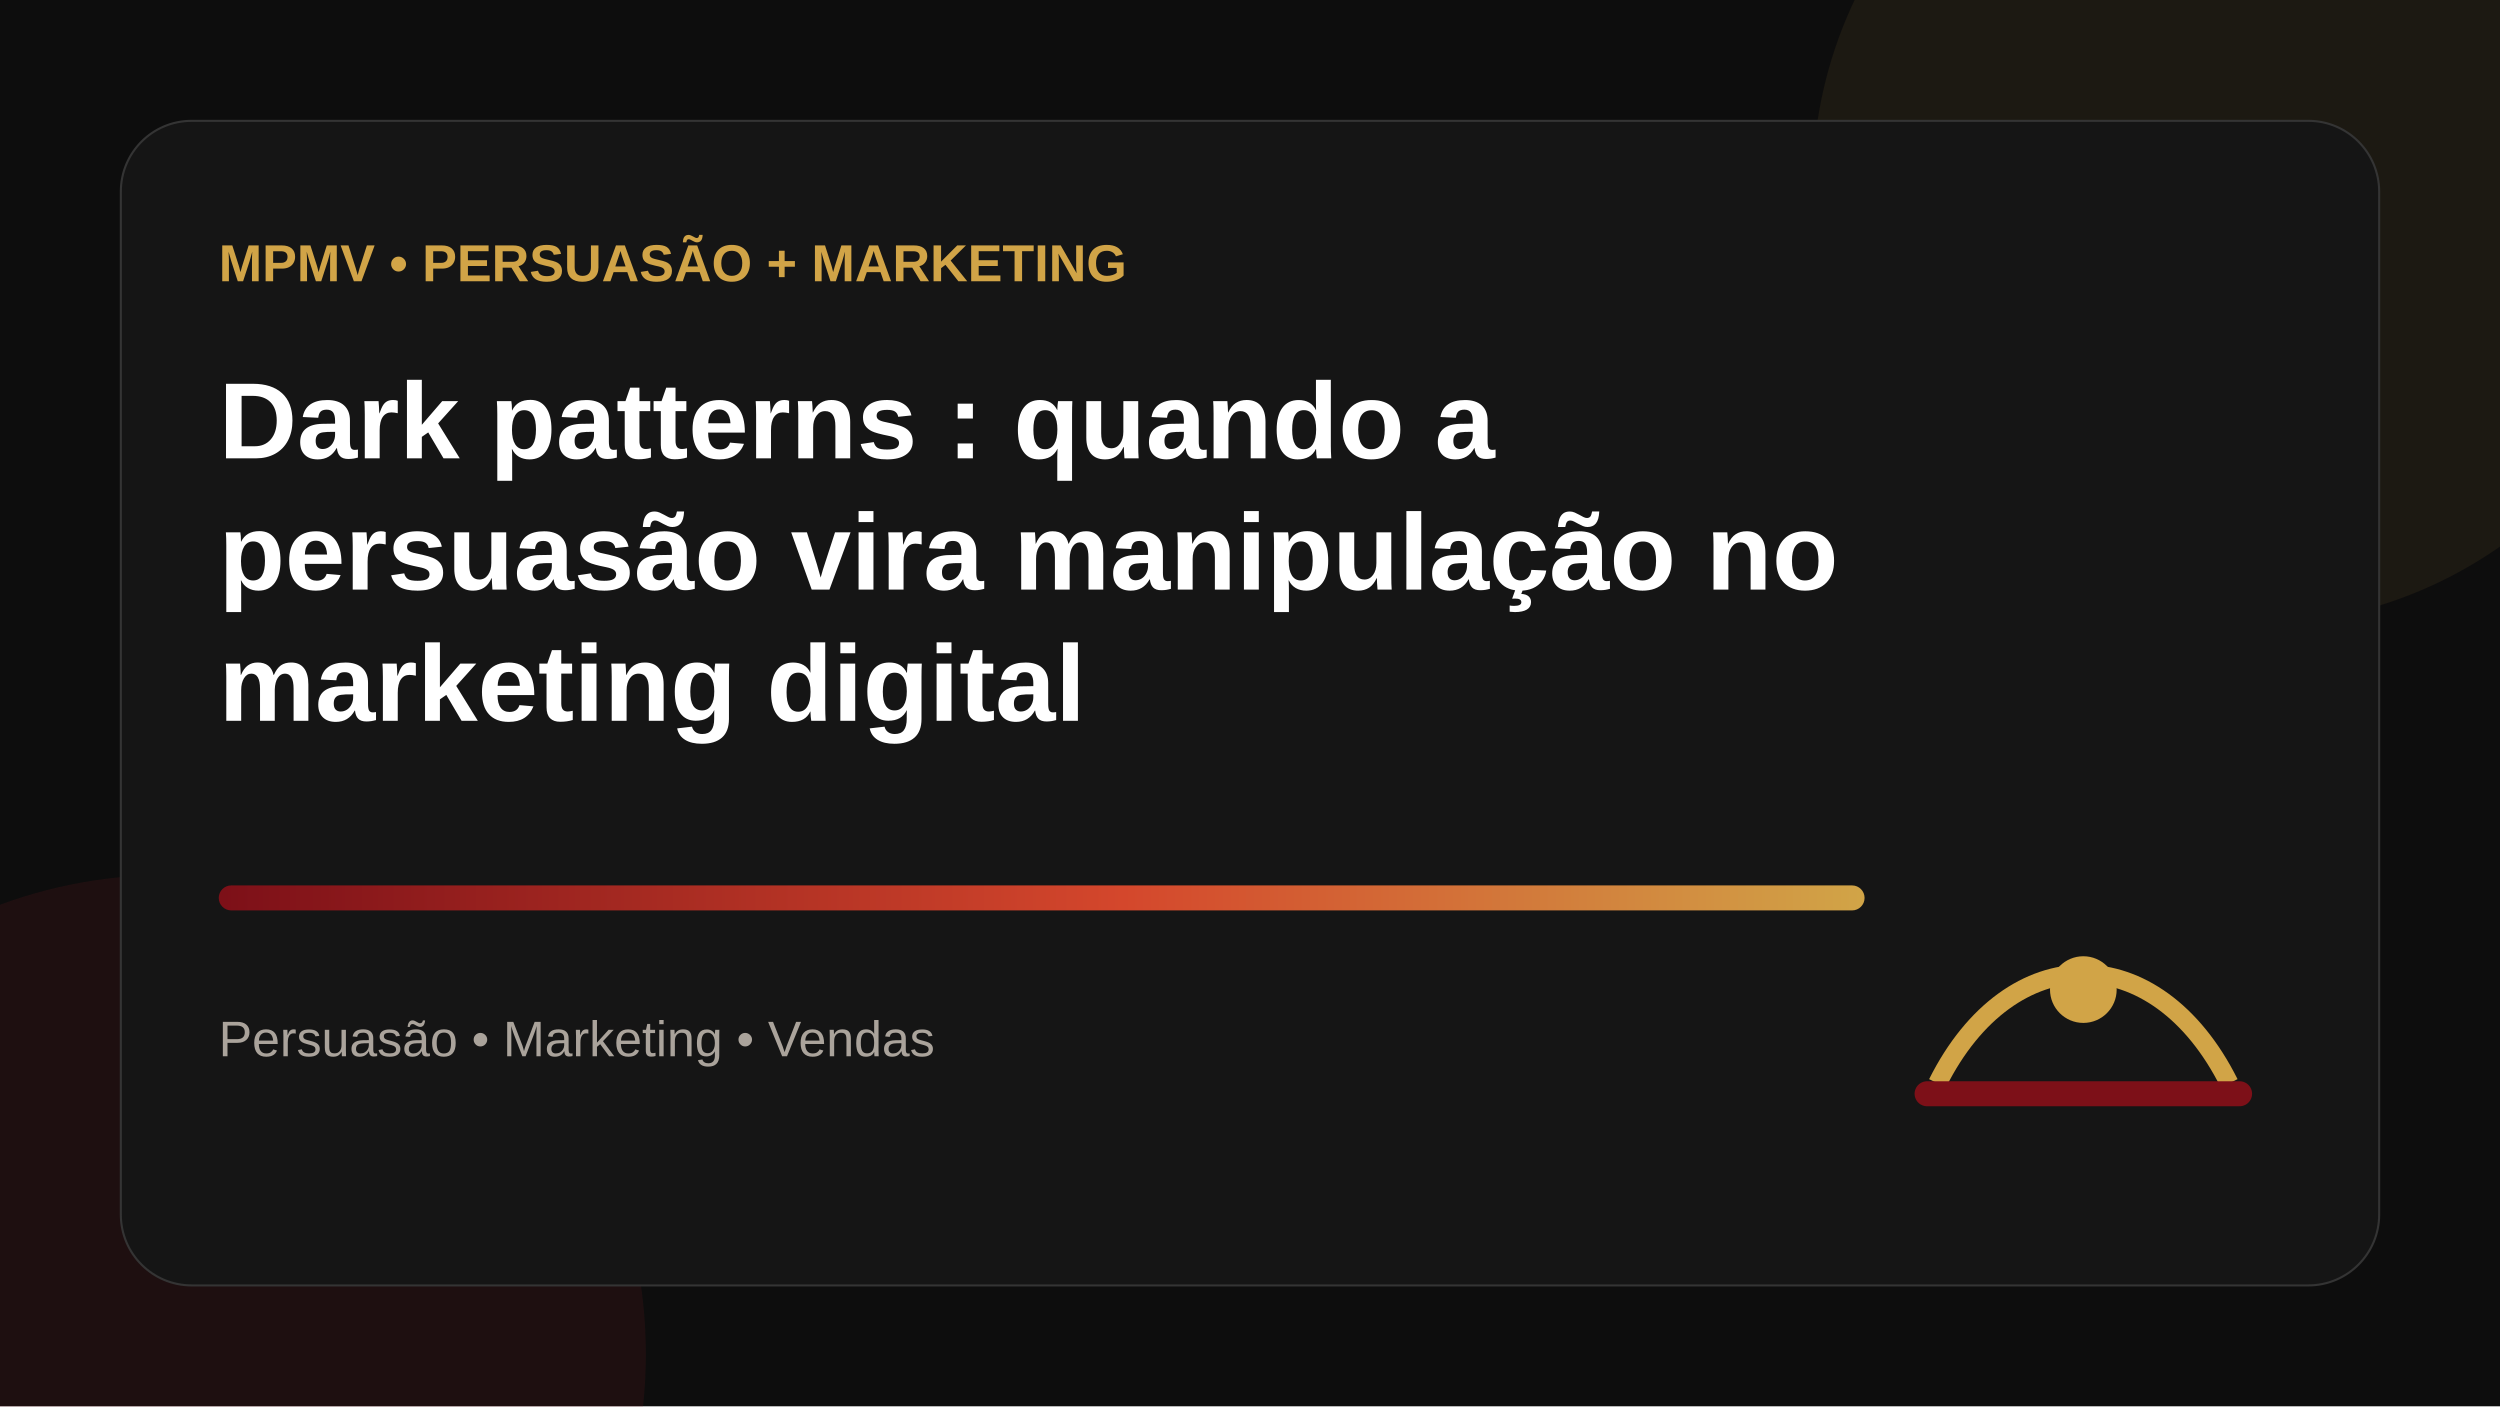
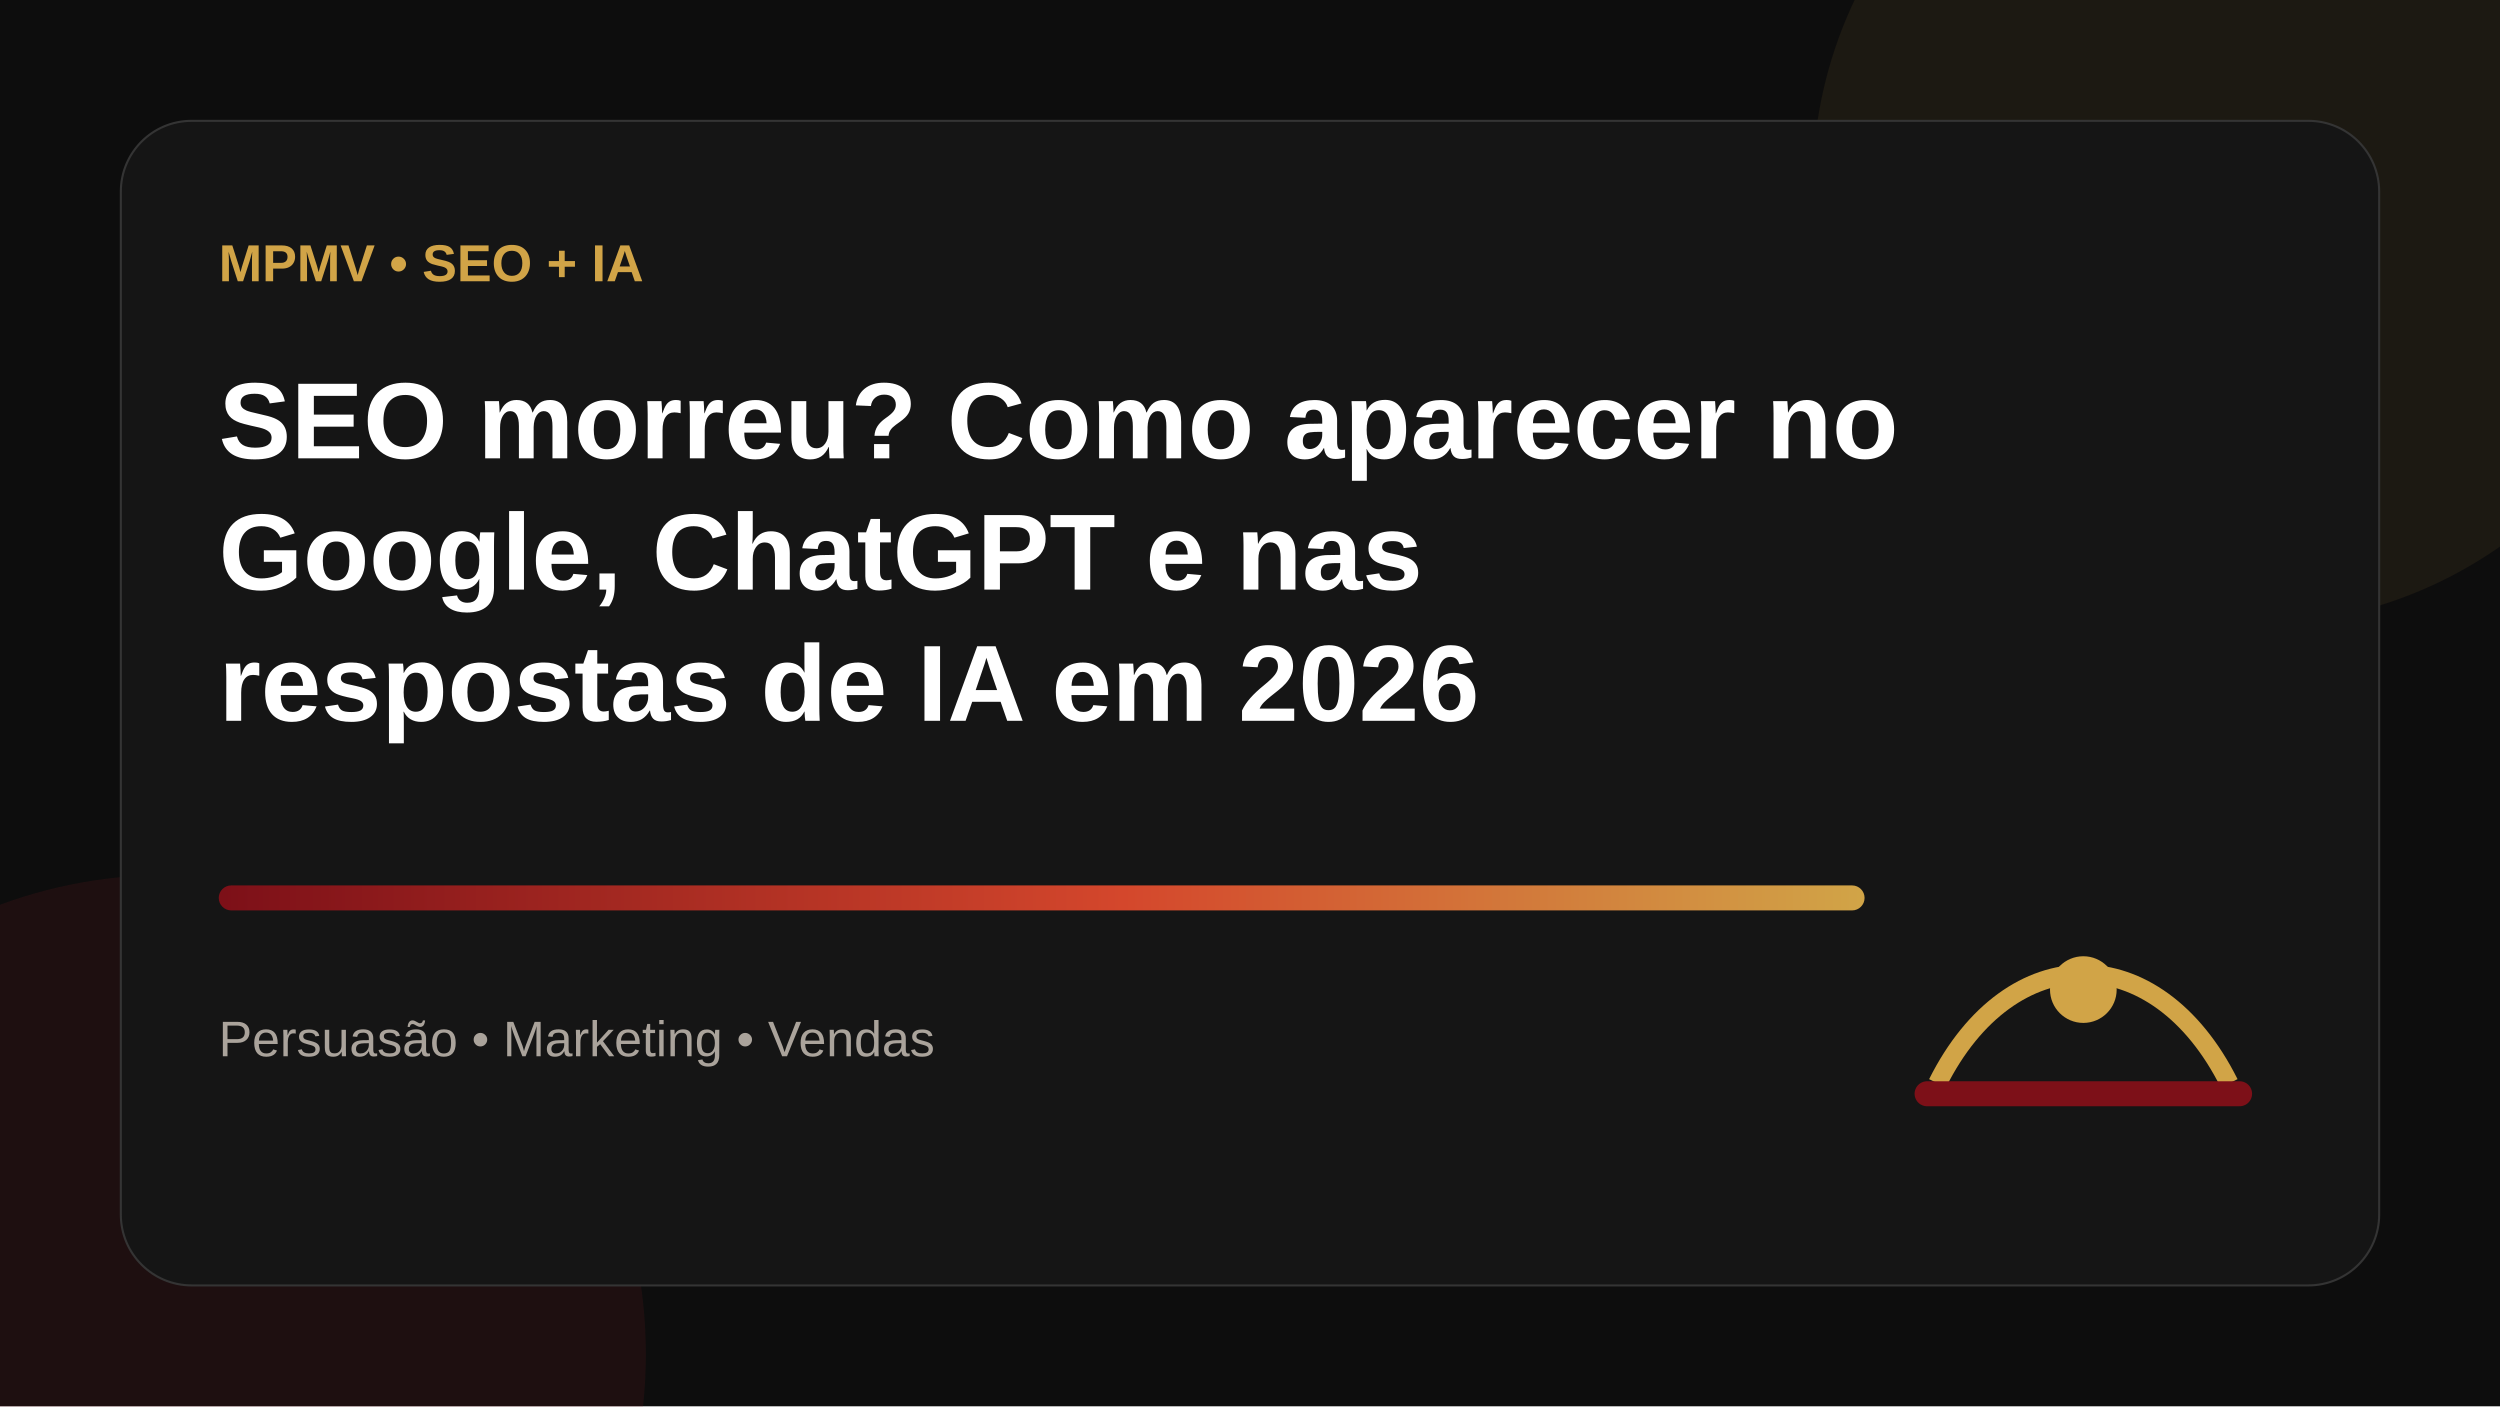
<svg xmlns="http://www.w3.org/2000/svg" viewBox="0 0 1200 675" role="img" aria-labelledby="t d">
  <defs>
    <linearGradient id="g" x1="0" x2="1">
      <stop offset="0" stop-color="#7d1018" />
      <stop offset=".55" stop-color="#d4472c" />
      <stop offset="1" stop-color="#d1a447" />
    </linearGradient>
  </defs>
  <rect width="1200" height="675" fill="#0d0d0d" />
  <circle cx="1080" cy="90" r="210" fill="#d1a447" opacity=".08" />
  <circle cx="80" cy="650" r="230" fill="#a51f27" opacity=".12" />
  <rect x="58" y="58" width="1084" height="559" rx="34" fill="#151515" stroke="#343434" />
-   <text x="105" y="135" fill="#d1a447" font-size="25" font-family="Arial, Helvetica, sans-serif" font-weight="800">MPMV • PERSUASÃO + MARKETING</text>
-   <text x="105" y="220" fill="#fff" font-size="52" font-family="Arial, Helvetica, sans-serif" font-weight="900">Dark patterns : quando a</text>
-   <text x="105" y="283" fill="#fff" font-size="52" font-family="Arial, Helvetica, sans-serif" font-weight="900">persuasão vira manipulação no</text>
-   <text x="105" y="346" fill="#fff" font-size="52" font-family="Arial, Helvetica, sans-serif" font-weight="900">marketing digital</text>
+   <text x="105" y="135" fill="#d1a447" font-size="25" font-family="Arial, Helvetica, sans-serif" font-weight="800">MPMV • SEO + IA</text>
+   <text x="105" y="220" fill="#fff" font-size="52" font-family="Arial, Helvetica, sans-serif" font-weight="900">SEO morreu? Como aparecer no</text>
+   <text x="105" y="283" fill="#fff" font-size="52" font-family="Arial, Helvetica, sans-serif" font-weight="900">Google, ChatGPT e nas</text>
+   <text x="105" y="346" fill="#fff" font-size="52" font-family="Arial, Helvetica, sans-serif" font-weight="900">respostas de IA em 2026</text>
  <rect x="105" y="425" width="790" height="12" rx="6" fill="url(#g)" />
  <text x="105" y="507" fill="#aaa39b" font-size="24" font-family="Arial, Helvetica, sans-serif">Persuasão • Marketing • Vendas</text>
  <path d="M930 520 C965 450,1035 450,1070 520" fill="none" stroke="#d1a447" stroke-width="9" />
  <path d="M925 525 L1075 525" stroke="#7d1018" stroke-width="12" stroke-linecap="round" />
  <circle cx="1000" cy="475" r="16" fill="#d1a447" />
</svg>
